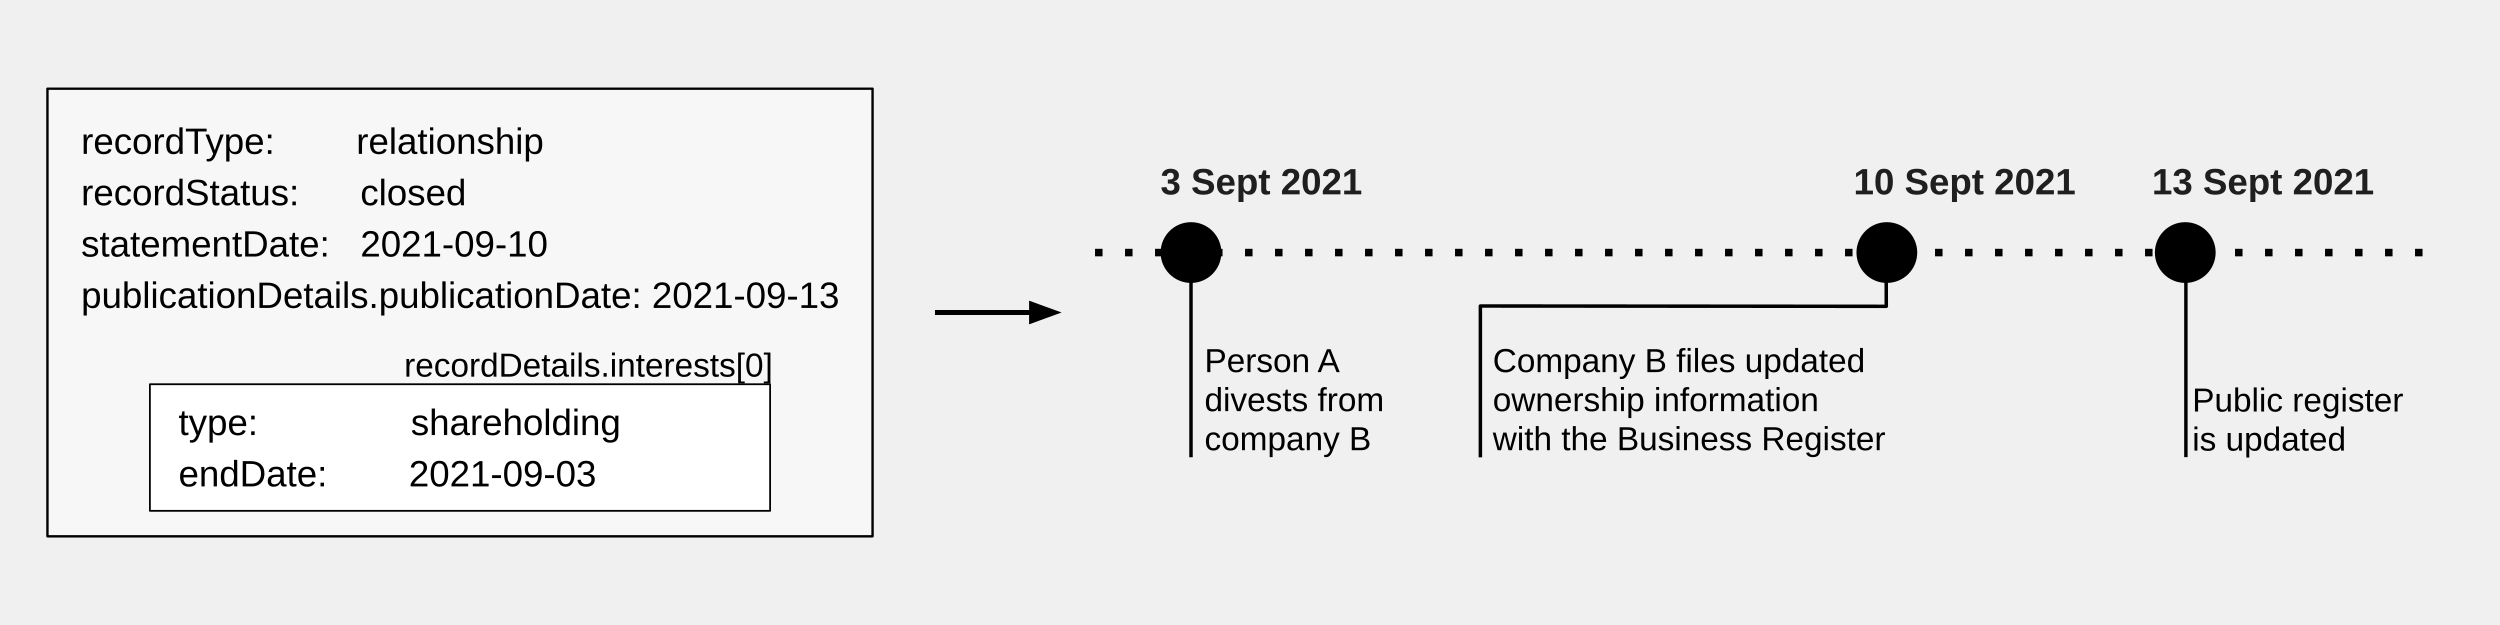
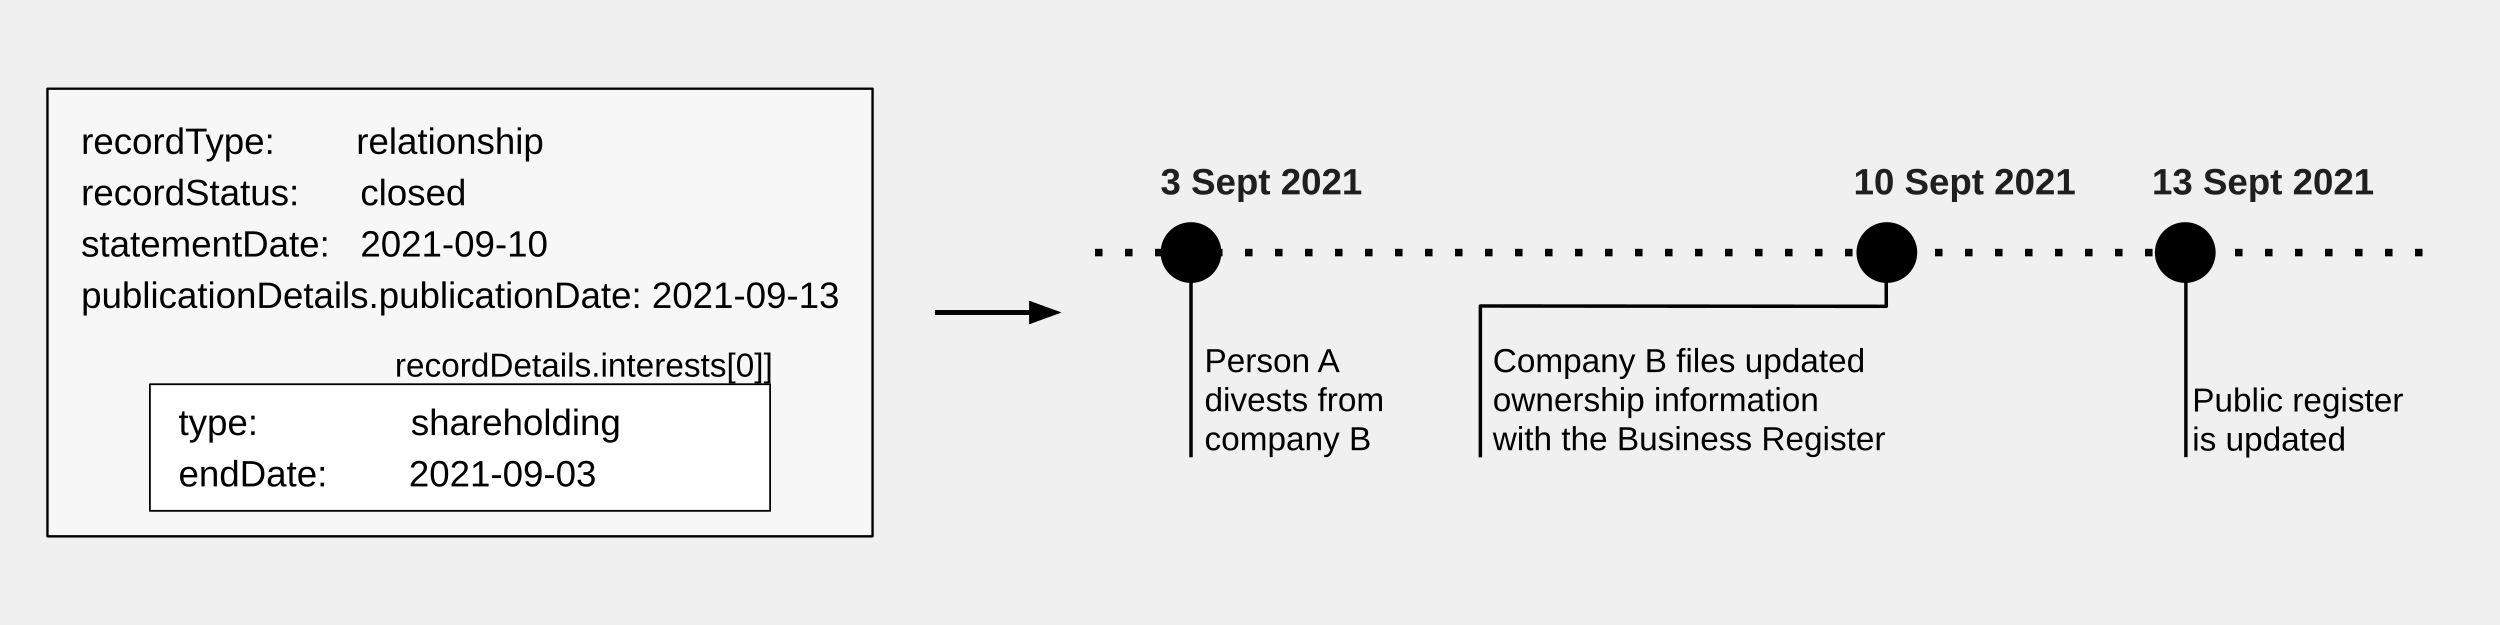
<svg xmlns="http://www.w3.org/2000/svg" version="1.1" viewBox="0 0 1000 250" fill="none" stroke="none" stroke-linecap="square" stroke-miterlimit="10" id="svg15" width="1000" height="250">
  <defs id="defs15">
    </defs>
  <clipPath id="p.0">
    <path d="M 0,0 H 481.134 V 423.533 H 0 Z" clip-rule="nonzero" id="path1" />
  </clipPath>
  <g clip-path="url(#p.0)" id="g15" style="display:inline" transform="translate(0,20.80498)">
    <path fill="#000000" fill-opacity="0" d="M 0,0 H 481.134 V 423.533 H 0 Z" fill-rule="evenodd" id="path2" />
    <path fill="#000000" fill-opacity="0" d="m 60,92 v 109.523 h 0.063 v 109.532" fill-rule="evenodd" id="path3" />
    <path fill="#ffffff" d="m 24,56 v 0 c 0,-19.882 16.118,-36 36,-36 v 0 C 69.548,20 78.705,23.793 85.456,30.544 92.207,37.295 96,46.452 96,56 v 0 c 0,19.882 -16.118,36 -36,36 v 0 c -19.882,0 -36,-16.118 -36,-36 z" fill-rule="evenodd" id="path6" />
    <path fill="#000000" fill-opacity="0" d="m 24,20 h 72 v 72 h -72 z" fill-rule="evenodd" id="path8" />
    <path fill="#000000" fill-opacity="0" d="m 24,311.047 h 72 v 72 h -72 z" fill-rule="evenodd" id="path12" />
    <path fill="#000000" fill-opacity="0" d="m 129.969,360.055 h 19.213 v 0.945 h -19.213 z" fill-rule="evenodd" id="path14" />
    <path fill="#000000" fill-opacity="0" d="m 182.756,360.055 h 19.213 v 0.945 h -19.213 z" fill-rule="evenodd" id="path15" />
  </g>
  <g id="layer1" transform="translate(-26.6913,9.61991)" />
  <g id="layer3" transform="translate(-26.6913,9.61991)" />
  <g id="layer2" style="display:inline" transform="translate(-26.6913,9.61991)">
    <g id="g6" transform="translate(-73.09616,-125.9789)">
      <rect style="display:inline;fill:#ffffff;fill-opacity:1;stroke:#3c31d4;stroke-width:0.708;stroke-linecap:round;stroke-linejoin:round;stroke-miterlimit:10;stroke-dasharray:none;stroke-opacity:1" id="rect11772-8-1" width="248.086" height="50.655" x="154.22" y="211.839" />
      <text xml:space="preserve" style="font-style:normal;font-variant:normal;font-weight:normal;font-stretch:normal;line-height:0%;font-family:Roboto;-inkscape-font-specification:'Roboto, Normal';text-align:start;letter-spacing:0px;word-spacing:0px;writing-mode:lr-tb;text-anchor:start;display:inline;fill:#535353;fill-opacity:1;stroke:none;stroke-width:1px;stroke-linecap:butt;stroke-linejoin:miter;stroke-opacity:1" x="165.668" y="226.18" id="text14691-5">
        <tspan x="165.668" y="226.18" style="color:#000000;font-style:normal;font-variant:normal;font-weight:normal;font-stretch:normal;font-size:15px;line-height:140%;font-family:Roboto;-inkscape-font-specification:'Roboto, Normal';text-align:start;writing-mode:lr-tb;text-anchor:start;clip-rule:nonzero;display:inline;overflow:visible;visibility:visible;opacity:1;isolation:auto;mix-blend-mode:normal;color-interpolation:sRGB;color-interpolation-filters:linearRGB;solid-color:#000000;solid-opacity:1;fill:#535353;fill-opacity:1;fill-rule:nonzero;stroke:none;stroke-width:1px;stroke-linecap:butt;stroke-linejoin:miter;stroke-miterlimit:4;stroke-dasharray:none;stroke-dashoffset:0;stroke-opacity:1;color-rendering:auto;image-rendering:auto;shape-rendering:auto;text-rendering:auto;enable-background:accumulate" id="tspan9725-9">type:               selfDeclaration</tspan>
        <tspan x="165.668" y="247.18" style="color:#000000;font-style:normal;font-variant:normal;font-weight:normal;font-stretch:normal;font-size:15px;line-height:140%;font-family:Roboto;-inkscape-font-specification:'Roboto, Normal';text-align:start;writing-mode:lr-tb;text-anchor:start;clip-rule:nonzero;display:inline;overflow:visible;visibility:visible;opacity:1;isolation:auto;mix-blend-mode:normal;color-interpolation:sRGB;color-interpolation-filters:linearRGB;solid-color:#000000;solid-opacity:1;fill:#535353;fill-opacity:1;fill-rule:nonzero;stroke:none;stroke-width:1px;stroke-linecap:butt;stroke-linejoin:miter;stroke-miterlimit:4;stroke-dasharray:none;stroke-dashoffset:0;stroke-opacity:1;color-rendering:auto;image-rendering:auto;shape-rendering:auto;text-rendering:auto;enable-background:accumulate" id="tspan10952-4">assertedBy:   Acme Industries Ltd</tspan>
      </text>
      <text class="cls-3" id="text31-0-9" style="font-style:normal;font-variant:normal;font-weight:bold;font-stretch:normal;font-size:13.75px;line-height:0%;font-family:Roboto;-inkscape-font-specification:'Roboto, Bold';text-align:end;writing-mode:lr-tb;text-anchor:end;display:inline;fill:#ffffff;fill-opacity:1" x="436.33" y="198.809">
        <tspan x="396.976" y="198.809" id="tspan35-6-0" style="font-style:normal;font-variant:normal;font-weight:bold;font-stretch:normal;font-size:13.75px;line-height:125%;font-family:Roboto;-inkscape-font-specification:'Roboto, Bold';text-align:end;writing-mode:lr-tb;text-anchor:end;fill:#1f1f1f;fill-opacity:1">source</tspan>
      </text>
      <rect style="display:inline;fill:#f7f7f7;fill-opacity:1;stroke:#000000;stroke-width:0.956;stroke-linecap:round;stroke-linejoin:round;stroke-miterlimit:10;stroke-dasharray:none;stroke-opacity:1" id="rect11772-5" width="330.044" height="179.044" x="118.765" y="151.837" />
      <g id="g5" transform="translate(-11.99631)">
        <rect style="fill:#ffffff;fill-opacity:1;stroke:#000001;stroke-width:0.708;stroke-linecap:round;stroke-linejoin:round;stroke-miterlimit:10;stroke-dasharray:none;stroke-opacity:1" id="rect11772-8-4" width="248.086" height="50.655" x="171.741" y="270.045" />
        <text xml:space="preserve" style="font-style:normal;font-variant:normal;font-weight:normal;font-stretch:normal;font-size:14.667px;line-height:0%;font-family:Arial;-inkscape-font-specification:'Arial, Normal';font-variant-ligatures:normal;font-variant-caps:normal;font-variant-numeric:normal;font-variant-east-asian:normal;text-align:start;letter-spacing:0px;word-spacing:0px;writing-mode:lr-tb;text-anchor:start;fill:#535353;fill-opacity:1;stroke:none;stroke-width:1px;stroke-linecap:butt;stroke-linejoin:miter;stroke-opacity:1" x="183.19" y="290.386" id="text14691-44">
          <tspan x="183.19" y="290.386" style="color:#000000;font-style:normal;font-variant:normal;font-weight:normal;font-stretch:normal;font-size:14.667px;line-height:140%;font-family:Arial;-inkscape-font-specification:'Arial, Normal';font-variant-ligatures:normal;font-variant-caps:normal;font-variant-numeric:normal;font-variant-east-asian:normal;text-align:start;writing-mode:lr-tb;text-anchor:start;clip-rule:nonzero;display:inline;overflow:visible;visibility:visible;opacity:1;isolation:auto;mix-blend-mode:normal;color-interpolation:sRGB;color-interpolation-filters:linearRGB;solid-color:#000000;solid-opacity:1;fill:#000000;fill-opacity:1;fill-rule:nonzero;stroke:none;stroke-width:1px;stroke-linecap:butt;stroke-linejoin:miter;stroke-miterlimit:4;stroke-dasharray:none;stroke-dashoffset:0;stroke-opacity:1;color-rendering:auto;image-rendering:auto;shape-rendering:auto;text-rendering:auto;enable-background:accumulate" id="tspan9725-4">type:               shareholding</tspan>
          <tspan x="183.19" y="310.919" style="color:#000000;font-style:normal;font-variant:normal;font-weight:normal;font-stretch:normal;font-size:14.667px;line-height:140%;font-family:Arial;-inkscape-font-specification:'Arial, Normal';font-variant-ligatures:normal;font-variant-caps:normal;font-variant-numeric:normal;font-variant-east-asian:normal;text-align:start;writing-mode:lr-tb;text-anchor:start;clip-rule:nonzero;display:inline;overflow:visible;visibility:visible;opacity:1;isolation:auto;mix-blend-mode:normal;color-interpolation:sRGB;color-interpolation-filters:linearRGB;solid-color:#000000;solid-opacity:1;fill:#000000;fill-opacity:1;fill-rule:nonzero;stroke:none;stroke-width:1px;stroke-linecap:butt;stroke-linejoin:miter;stroke-miterlimit:4;stroke-dasharray:none;stroke-dashoffset:0;stroke-opacity:1;color-rendering:auto;image-rendering:auto;shape-rendering:auto;text-rendering:auto;enable-background:accumulate" id="tspan10952-7">endDate:        2021-09-03</tspan>
        </text>
        <text class="cls-3" id="text31-0-6" style="font-style:normal;font-variant:normal;font-weight:bold;font-stretch:normal;font-size:13.333px;line-height:0%;font-family:Arial;-inkscape-font-specification:'Arial, Bold';font-variant-ligatures:normal;font-variant-caps:normal;font-variant-numeric:normal;font-variant-east-asian:normal;text-align:end;writing-mode:lr-tb;text-anchor:end;fill:#ffffff;fill-opacity:1" x="460.258" y="267.015">
-           <tspan x="420.904" y="267.015" id="tspan35-6-3" style="font-style:normal;font-variant:normal;font-weight:normal;font-stretch:normal;font-size:13.333px;line-height:125%;font-family:Arial;-inkscape-font-specification:'Arial, Bold';font-variant-ligatures:normal;font-variant-caps:normal;font-variant-numeric:normal;font-variant-east-asian:normal;text-align:end;writing-mode:lr-tb;text-anchor:end;fill:#000000;fill-opacity:1">recordDetails.interests[0]</tspan>
+           <tspan x="420.904" y="267.015" id="tspan35-6-3" style="font-style:normal;font-variant:normal;font-weight:normal;font-stretch:normal;font-size:13.333px;line-height:125%;font-family:Arial;-inkscape-font-specification:'Arial, Bold';font-variant-ligatures:normal;font-variant-caps:normal;font-variant-numeric:normal;font-variant-east-asian:normal;text-align:end;writing-mode:lr-tb;text-anchor:end;fill:#000000;fill-opacity:1">recordDetails.interests[0]]</tspan>
        </text>
        <path fill="#000000" fill-opacity="0" d="m 237.784,172.359 h 960 v 720 H 237.784 Z" fill-rule="evenodd" id="path2-3" />
        <path fill="#000000" fill-opacity="0" d="m 490.574,217.066 h 697.575" fill-rule="evenodd" id="path3-7" />
        <path fill="#000000" fill-opacity="0" d="M 703.936,334.334 V 241.626 H 870.33 V 148.917" fill-rule="evenodd" id="path15-6" />
        <g id="g19" transform="translate(0,0.3129977)">
          <path stroke="#000000" stroke-width="3" stroke-linejoin="round" stroke-linecap="butt" stroke-dasharray="3, 9" d="m 549.799,217.066 h 538.073" fill-rule="evenodd" id="path4" />
          <g id="g18">
            <path fill="#000000" d="m 576.529,217.066 v 0 c 0,-6.436 5.217,-11.654 11.654,-11.654 v 0 c 3.091,0 6.055,1.228 8.24,3.413 2.185,2.185 3.413,5.15 3.413,8.24 v 0 c 0,6.436 -5.217,11.654 -11.654,11.654 v 0 c -6.436,0 -11.654,-5.217 -11.654,-11.654 z" fill-rule="evenodd" id="path5" />
            <path stroke="#000000" stroke-width="1" stroke-linejoin="round" stroke-linecap="butt" d="m 576.529,217.066 v 0 c 0,-6.436 5.217,-11.654 11.654,-11.654 v 0 c 3.091,0 6.055,1.228 8.24,3.413 2.185,2.185 3.413,5.15 3.413,8.24 v 0 c 0,6.436 -5.217,11.654 -11.654,11.654 v 0 c -6.436,0 -11.654,-5.217 -11.654,-11.654 z" fill-rule="evenodd" id="path6-5" />
            <path fill="#000000" d="m 854.87,217.066 v 0 c 0,-6.436 5.217,-11.654 11.654,-11.654 v 0 c 3.091,0 6.055,1.228 8.24,3.413 2.185,2.185 3.413,5.15 3.413,8.24 v 0 c 0,6.436 -5.217,11.654 -11.654,11.654 v 0 c -6.436,0 -11.654,-5.217 -11.654,-11.654 z" fill-rule="evenodd" id="path7" />
            <path stroke="#000000" stroke-width="1" stroke-linejoin="round" stroke-linecap="butt" d="m 854.87,217.066 v 0 c 0,-6.436 5.217,-11.654 11.654,-11.654 v 0 c 3.091,0 6.055,1.228 8.24,3.413 2.185,2.185 3.413,5.15 3.413,8.24 v 0 c 0,6.436 -5.217,11.654 -11.654,11.654 v 0 c -6.436,0 -11.654,-5.217 -11.654,-11.654 z" fill-rule="evenodd" id="path8-3" />
            <path fill="#000000" d="m 974.235,217.066 v 0 c 0,-6.436 5.217,-11.654 11.654,-11.654 v 0 c 3.091,0 6.055,1.228 8.24,3.413 2.185,2.185 3.413,5.15 3.413,8.24 v 0 c 0,6.436 -5.217,11.654 -11.654,11.654 v 0 c -6.436,0 -11.654,-5.217 -11.654,-11.654 z" fill-rule="evenodd" id="path9" />
            <path stroke="#000000" stroke-width="1" stroke-linejoin="round" stroke-linecap="butt" d="m 974.235,217.066 v 0 c 0,-6.436 5.217,-11.654 11.654,-11.654 v 0 c 3.091,0 6.055,1.228 8.24,3.413 2.185,2.185 3.413,5.15 3.413,8.24 v 0 c 0,6.436 -5.217,11.654 -11.654,11.654 v 0 c -6.436,0 -11.654,-5.217 -11.654,-11.654 z" fill-rule="evenodd" id="path10" />
            <path fill="#000000" fill-opacity="0" d="m 588.183,228.72 v 67.37" fill-rule="evenodd" id="path11" />
            <path stroke="#000000" stroke-width="1.308" stroke-linejoin="round" stroke-linecap="butt" d="m 588.183,208.787 v 90.156" fill-rule="evenodd" id="path12-5" style="stroke-width:1.395;stroke-dasharray:none" />
            <path fill="#000000" fill-opacity="0" d="m 1031.889,228.72 v 67.37" fill-rule="evenodd" id="path13" />
            <path stroke="#000000" stroke-width="1.113" stroke-linejoin="round" stroke-linecap="butt" d="m 986.141,228.72 v 70.177" fill-rule="evenodd" id="path14-6" style="stroke-width:1.376;stroke-dasharray:none" />
            <path stroke="#000000" stroke-width="0.863" stroke-linejoin="round" stroke-linecap="butt" d="m 703.932,298.979 v -1.535 -1.392 m 0,0 v -57.606 l 162.362,0.13 -0.064,-30.829" fill-rule="evenodd" id="path16" style="stroke-width:1.401;stroke-dasharray:none" />
            <text class="cls-3" id="text31-0-6-2" style="font-style:normal;font-variant:normal;font-weight:bold;font-stretch:normal;font-size:14.667px;line-height:0%;font-family:Arial;-inkscape-font-specification:'Arial, Bold';font-variant-ligatures:normal;font-variant-caps:normal;font-variant-numeric:normal;font-variant-east-asian:normal;text-align:end;writing-mode:lr-tb;text-anchor:end;display:inline;fill:#ffffff;fill-opacity:1" x="696.049" y="193.791">
              <tspan x="656.695" y="193.791" id="tspan35-6-3-9" style="font-style:normal;font-variant:normal;font-weight:bold;font-stretch:normal;font-size:14.667px;line-height:125%;font-family:Arial;-inkscape-font-specification:'Arial, Bold';font-variant-ligatures:normal;font-variant-caps:normal;font-variant-numeric:normal;font-variant-east-asian:normal;text-align:end;writing-mode:lr-tb;text-anchor:end;fill:#1f1f1f;fill-opacity:1">3 Sept 2021</tspan>
            </text>
            <text class="cls-3" id="text31-0-6-3" style="font-style:normal;font-variant:normal;font-weight:bold;font-stretch:normal;font-size:14.667px;line-height:0%;font-family:Arial;-inkscape-font-specification:'Arial, Bold';font-variant-ligatures:normal;font-variant-caps:normal;font-variant-numeric:normal;font-variant-east-asian:normal;text-align:end;writing-mode:lr-tb;text-anchor:end;display:inline;fill:#ffffff;fill-opacity:1" x="981.438" y="193.791">
              <tspan x="942.084" y="193.791" id="tspan35-6-3-6" style="font-style:normal;font-variant:normal;font-weight:bold;font-stretch:normal;font-size:14.667px;line-height:125%;font-family:Arial;-inkscape-font-specification:'Arial, Bold';font-variant-ligatures:normal;font-variant-caps:normal;font-variant-numeric:normal;font-variant-east-asian:normal;text-align:end;writing-mode:lr-tb;text-anchor:end;fill:#1f1f1f;fill-opacity:1">10 Sept 2021</tspan>
            </text>
            <text class="cls-3" id="text31-0-6-3-3" style="font-style:normal;font-variant:normal;font-weight:bold;font-stretch:normal;font-size:14.667px;line-height:0%;font-family:Arial;-inkscape-font-specification:'Arial, Bold';font-variant-ligatures:normal;font-variant-caps:normal;font-variant-numeric:normal;font-variant-east-asian:normal;text-align:end;writing-mode:lr-tb;text-anchor:end;display:inline;fill:#ffffff;fill-opacity:1" x="1100.803" y="193.791">
              <tspan x="1061.449" y="193.791" id="tspan35-6-3-6-5" style="font-style:normal;font-variant:normal;font-weight:bold;font-stretch:normal;font-size:14.667px;line-height:125%;font-family:Arial;-inkscape-font-specification:'Arial, Bold';font-variant-ligatures:normal;font-variant-caps:normal;font-variant-numeric:normal;font-variant-east-asian:normal;text-align:end;writing-mode:lr-tb;text-anchor:end;fill:#1f1f1f;fill-opacity:1">13 Sept 2021</tspan>
            </text>
            <text xml:space="preserve" style="font-size:13.333px;line-height:15.625px;font-family:Arial;-inkscape-font-specification:Arial;text-align:start;text-anchor:start;fill:#000000;stroke-opacity:0.957" x="593.584" y="264.887" id="text17">
              <tspan x="593.584" y="264.887" id="tspan19" style="font-size:13.333px;line-height:15.625px">Person A </tspan>
              <tspan x="593.584" y="280.512" id="tspan20" style="font-size:13.333px;line-height:15.625px">divests from </tspan>
              <tspan x="593.584" y="296.137" style="font-size:13.333px;line-height:15.625px" id="tspan9">company B</tspan>
            </text>
            <text xml:space="preserve" style="font-size:13.333px;line-height:15.625px;font-family:Arial;-inkscape-font-specification:Arial;text-align:start;text-anchor:start;fill:#000000;stroke-opacity:0.957" x="988.68" y="280.668" id="text17-1">
              <tspan x="988.68" y="280.668" id="tspan20-7" style="font-size:13.333px;line-height:15.625px">Public register </tspan>
              <tspan x="988.68" y="296.293" id="tspan23" style="font-size:13.333px;line-height:15.625px">is updated</tspan>
            </text>
            <text xml:space="preserve" style="font-size:13.333px;line-height:15.625px;font-family:Arial;-inkscape-font-specification:Arial;text-align:start;text-anchor:start;fill:#000000;stroke-opacity:0.957" x="708.889" y="264.887" id="text17-6">
              <tspan x="708.889" y="264.887" id="tspan21" style="font-size:13.333px;line-height:15.625px">Company B files updated </tspan>
              <tspan x="708.889" y="280.512" id="tspan22" style="font-size:13.333px;line-height:15.625px">ownership information </tspan>
              <tspan x="708.889" y="296.137" id="tspan7" style="font-size:13.333px;line-height:15.625px">with the Business Register</tspan>
            </text>
          </g>
        </g>
      </g>
      <text xml:space="preserve" style="font-style:normal;font-variant:normal;font-weight:normal;font-stretch:normal;font-size:14.667px;line-height:0%;font-family:Arial;-inkscape-font-specification:'Arial, Normal';font-variant-ligatures:normal;font-variant-caps:normal;font-variant-numeric:normal;font-variant-east-asian:normal;text-align:start;letter-spacing:0px;word-spacing:0px;writing-mode:lr-tb;text-anchor:start;fill:#535353;fill-opacity:1;stroke:none;stroke-width:1px;stroke-linecap:butt;stroke-linejoin:miter;stroke-opacity:1" x="132.24" y="157.385" id="text14691-4-1">
        <tspan x="132.24" y="157.385" style="color:#000000;font-style:normal;font-variant:normal;font-weight:normal;font-stretch:normal;font-size:14.667px;line-height:140%;font-family:Arial;-inkscape-font-specification:'Arial, Normal';font-variant-ligatures:normal;font-variant-caps:normal;font-variant-numeric:normal;font-variant-east-asian:normal;text-align:start;writing-mode:lr-tb;text-anchor:start;clip-rule:nonzero;display:inline;overflow:visible;visibility:visible;opacity:1;isolation:auto;mix-blend-mode:normal;color-interpolation:sRGB;color-interpolation-filters:linearRGB;solid-color:#000000;solid-opacity:1;fill:#535353;fill-opacity:1;fill-rule:nonzero;stroke:none;stroke-width:1px;stroke-linecap:butt;stroke-linejoin:miter;stroke-miterlimit:4;stroke-dasharray:none;stroke-dashoffset:0;stroke-opacity:1;color-rendering:auto;image-rendering:auto;shape-rendering:auto;text-rendering:auto;enable-background:accumulate" id="tspan7-2" />
        <tspan x="132.24" y="177.919" style="color:#000000;font-style:normal;font-variant:normal;font-weight:normal;font-stretch:normal;font-size:14.667px;line-height:140%;font-family:Arial;-inkscape-font-specification:'Arial, Normal';font-variant-ligatures:normal;font-variant-caps:normal;font-variant-numeric:normal;font-variant-east-asian:normal;text-align:start;writing-mode:lr-tb;text-anchor:start;clip-rule:nonzero;display:inline;overflow:visible;visibility:visible;opacity:1;isolation:auto;mix-blend-mode:normal;color-interpolation:sRGB;color-interpolation-filters:linearRGB;solid-color:#000000;solid-opacity:1;fill:#000000;fill-opacity:1;fill-rule:nonzero;stroke:none;stroke-width:1px;stroke-linecap:butt;stroke-linejoin:miter;stroke-miterlimit:4;stroke-dasharray:none;stroke-dashoffset:0;stroke-opacity:1;color-rendering:auto;image-rendering:auto;shape-rendering:auto;text-rendering:auto;enable-background:accumulate" id="tspan3">recordType:        relationship</tspan>
        <tspan x="132.24" y="198.452" style="color:#000000;font-style:normal;font-variant:normal;font-weight:normal;font-stretch:normal;font-size:14.667px;line-height:140%;font-family:Arial;-inkscape-font-specification:'Arial, Normal';font-variant-ligatures:normal;font-variant-caps:normal;font-variant-numeric:normal;font-variant-east-asian:normal;text-align:start;writing-mode:lr-tb;text-anchor:start;clip-rule:nonzero;display:inline;overflow:visible;visibility:visible;opacity:1;isolation:auto;mix-blend-mode:normal;color-interpolation:sRGB;color-interpolation-filters:linearRGB;solid-color:#000000;solid-opacity:1;fill:#000000;fill-opacity:1;fill-rule:nonzero;stroke:none;stroke-width:1px;stroke-linecap:butt;stroke-linejoin:miter;stroke-miterlimit:4;stroke-dasharray:none;stroke-dashoffset:0;stroke-opacity:1;color-rendering:auto;image-rendering:auto;shape-rendering:auto;text-rendering:auto;enable-background:accumulate" id="tspan2">recordStatus:      closed</tspan>
        <tspan x="132.24" y="218.985" style="color:#000000;font-style:normal;font-variant:normal;font-weight:normal;font-stretch:normal;font-size:14.667px;line-height:140%;font-family:Arial;-inkscape-font-specification:'Arial, Normal';font-variant-ligatures:normal;font-variant-caps:normal;font-variant-numeric:normal;font-variant-east-asian:normal;text-align:start;writing-mode:lr-tb;text-anchor:start;clip-rule:nonzero;display:inline;overflow:visible;visibility:visible;opacity:1;isolation:auto;mix-blend-mode:normal;color-interpolation:sRGB;color-interpolation-filters:linearRGB;solid-color:#000000;solid-opacity:1;fill:#000000;fill-opacity:1;fill-rule:nonzero;stroke:none;stroke-width:1px;stroke-linecap:butt;stroke-linejoin:miter;stroke-miterlimit:4;stroke-dasharray:none;stroke-dashoffset:0;stroke-opacity:1;color-rendering:auto;image-rendering:auto;shape-rendering:auto;text-rendering:auto;enable-background:accumulate" id="tspan4">statementDate:   2021-09-10</tspan>
        <tspan x="132.24" y="239.519" style="color:#000000;font-style:normal;font-variant:normal;font-weight:normal;font-stretch:normal;font-size:14.667px;line-height:140%;font-family:Arial;-inkscape-font-specification:'Arial, Normal';font-variant-ligatures:normal;font-variant-caps:normal;font-variant-numeric:normal;font-variant-east-asian:normal;text-align:start;writing-mode:lr-tb;text-anchor:start;clip-rule:nonzero;display:inline;overflow:visible;visibility:visible;opacity:1;isolation:auto;mix-blend-mode:normal;color-interpolation:sRGB;color-interpolation-filters:linearRGB;solid-color:#000000;solid-opacity:1;fill:#000000;fill-opacity:1;fill-rule:nonzero;stroke:none;stroke-width:1px;stroke-linecap:butt;stroke-linejoin:miter;stroke-miterlimit:4;stroke-dasharray:none;stroke-dashoffset:0;stroke-opacity:1;color-rendering:auto;image-rendering:auto;shape-rendering:auto;text-rendering:auto;enable-background:accumulate" id="tspan5">publicationDetails.publicationDate: 2021-09-13</tspan>
        <tspan x="132.24" y="249.786" style="color:#000000;font-style:normal;font-variant:normal;font-weight:normal;font-stretch:normal;font-size:14.667px;line-height:140%;font-family:Arial;-inkscape-font-specification:'Arial, Normal';font-variant-ligatures:normal;font-variant-caps:normal;font-variant-numeric:normal;font-variant-east-asian:normal;text-align:start;writing-mode:lr-tb;text-anchor:start;clip-rule:nonzero;display:inline;overflow:visible;visibility:visible;opacity:1;isolation:auto;mix-blend-mode:normal;color-interpolation:sRGB;color-interpolation-filters:linearRGB;solid-color:#000000;solid-opacity:1;fill:#000000;fill-opacity:1;fill-rule:nonzero;stroke:none;stroke-width:1px;stroke-linecap:butt;stroke-linejoin:miter;stroke-miterlimit:4;stroke-dasharray:none;stroke-dashoffset:0;stroke-opacity:1;color-rendering:auto;image-rendering:auto;shape-rendering:auto;text-rendering:auto;enable-background:accumulate" id="tspan2-17" />
      </text>
      <path stroke="#000000" stroke-width="2" stroke-linejoin="round" stroke-linecap="butt" d="m 473.781,241.359 h 43.134" fill-rule="evenodd" id="path333" />
      <path fill="#000000" stroke="#000000" stroke-width="2" stroke-linecap="butt" d="m 512.422,244.662 9.076,-3.303 -9.076,-3.303 z" fill-rule="evenodd" id="path334" />
    </g>
  </g>
  <g id="layer4" transform="translate(-26.6913,9.61991)" />
</svg>
